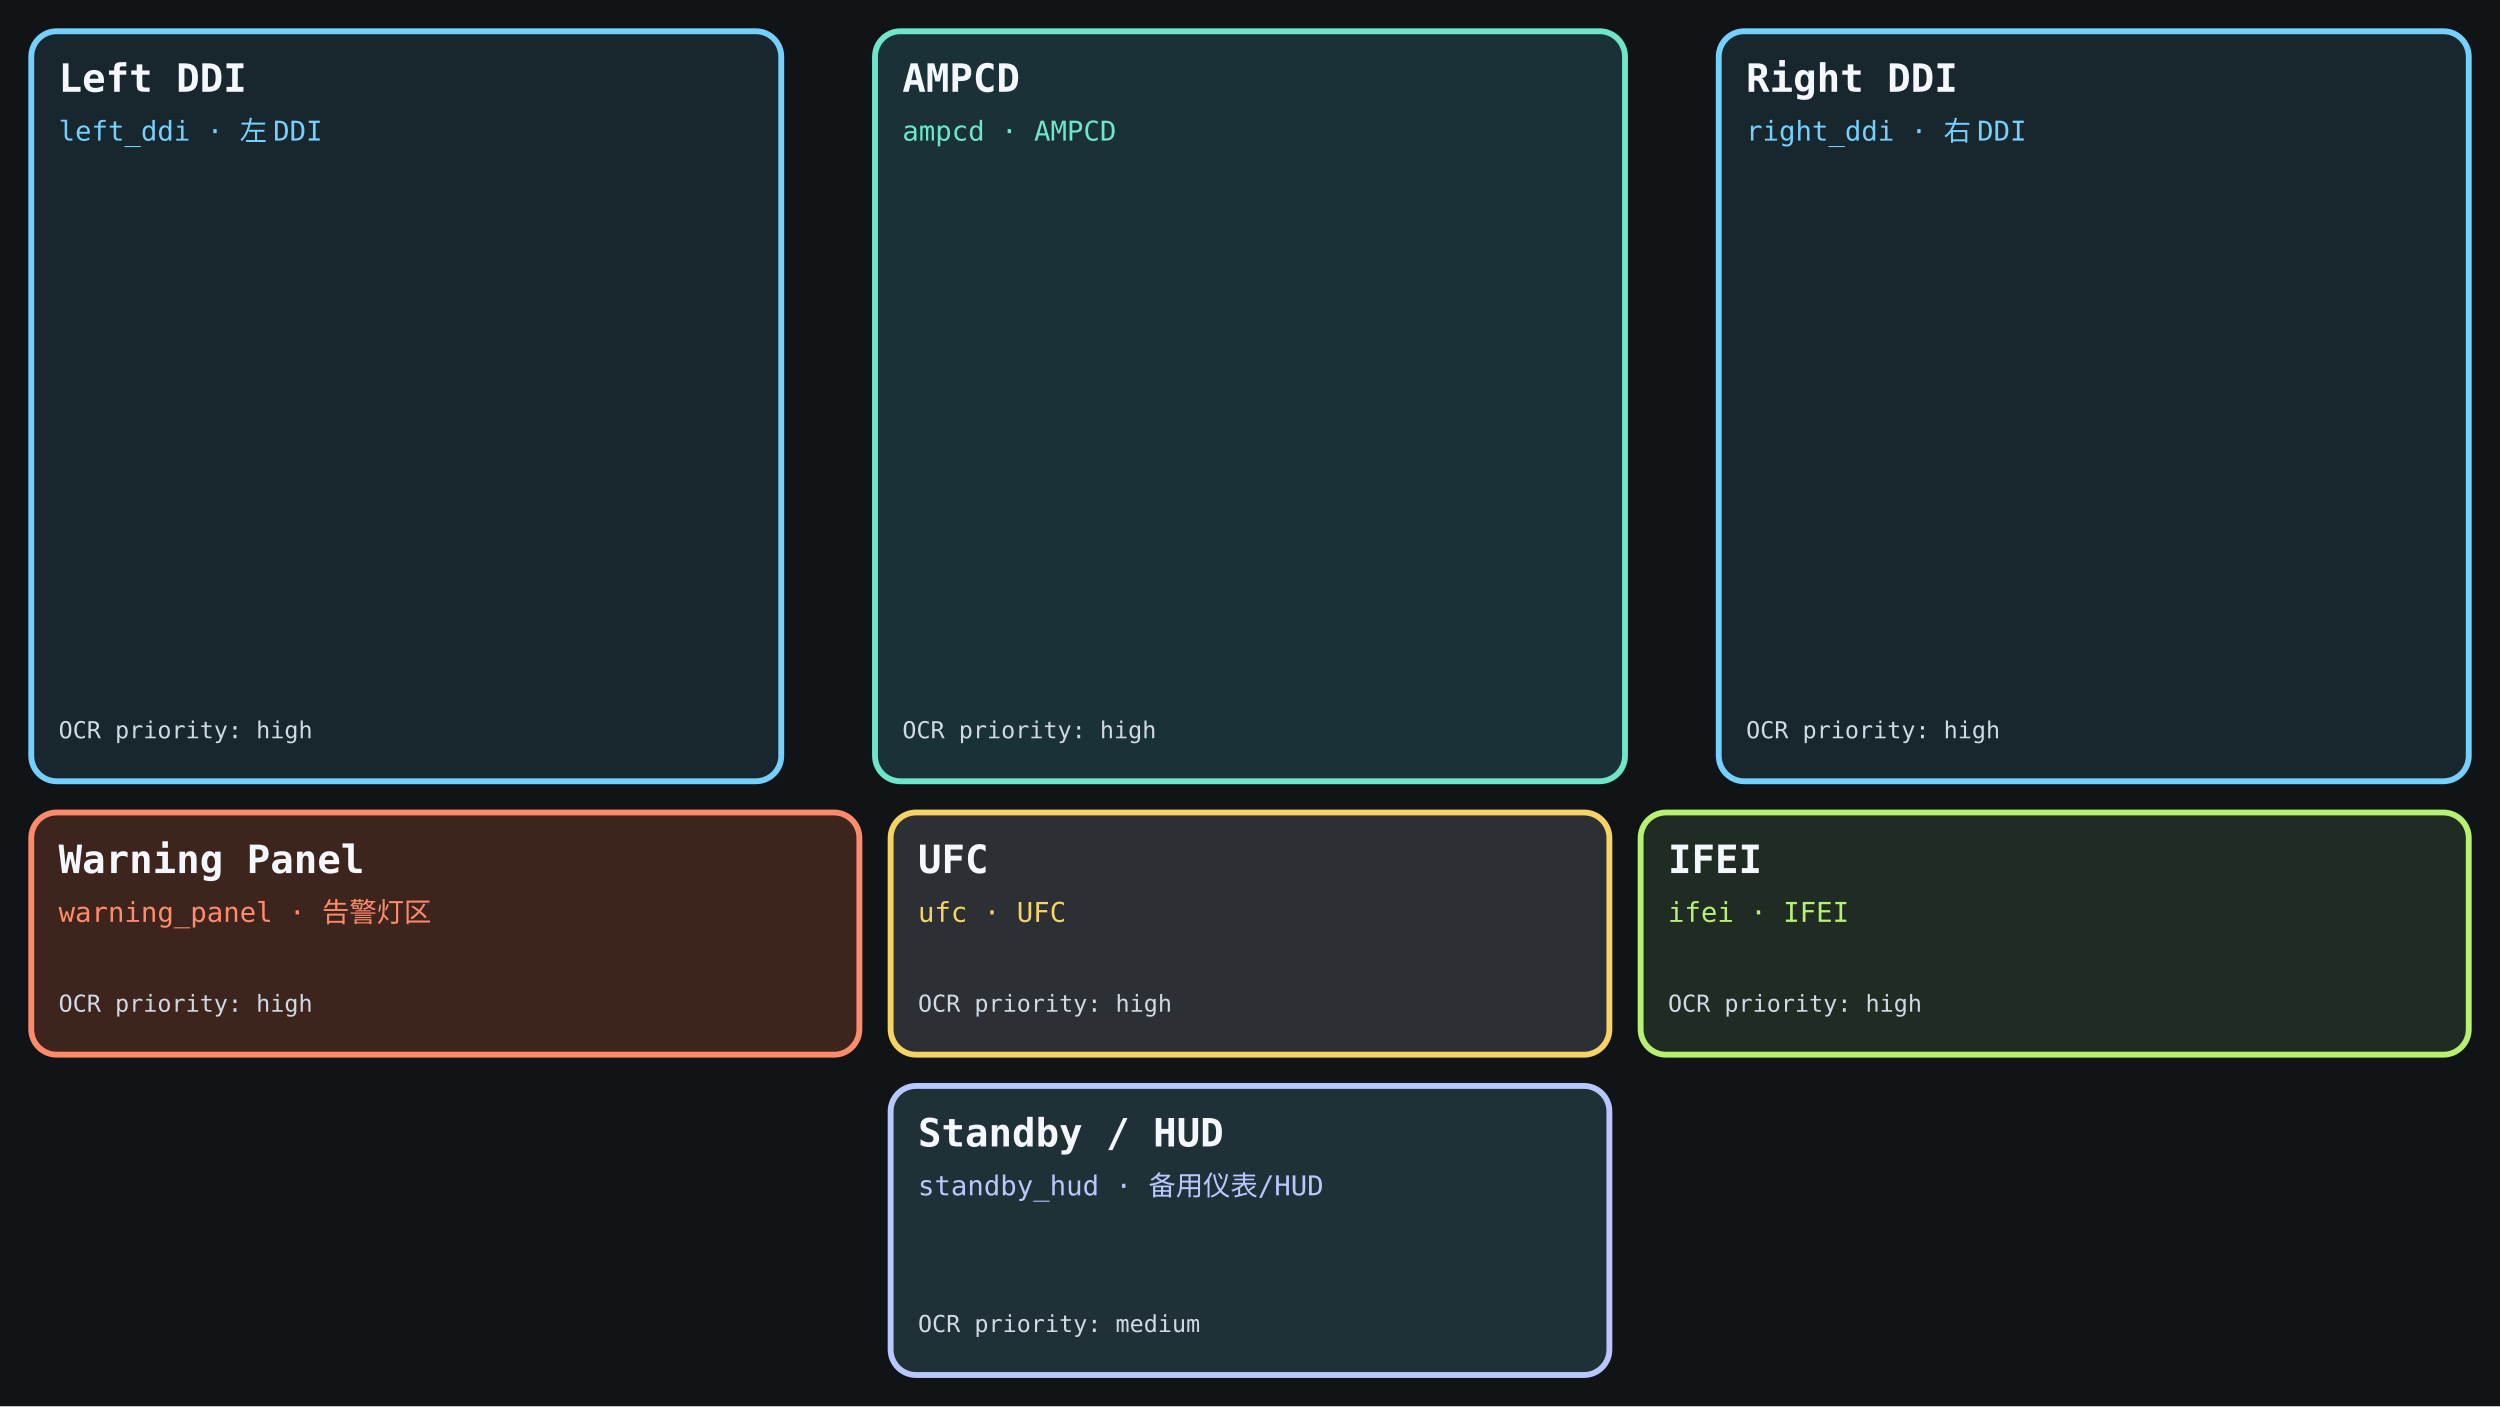
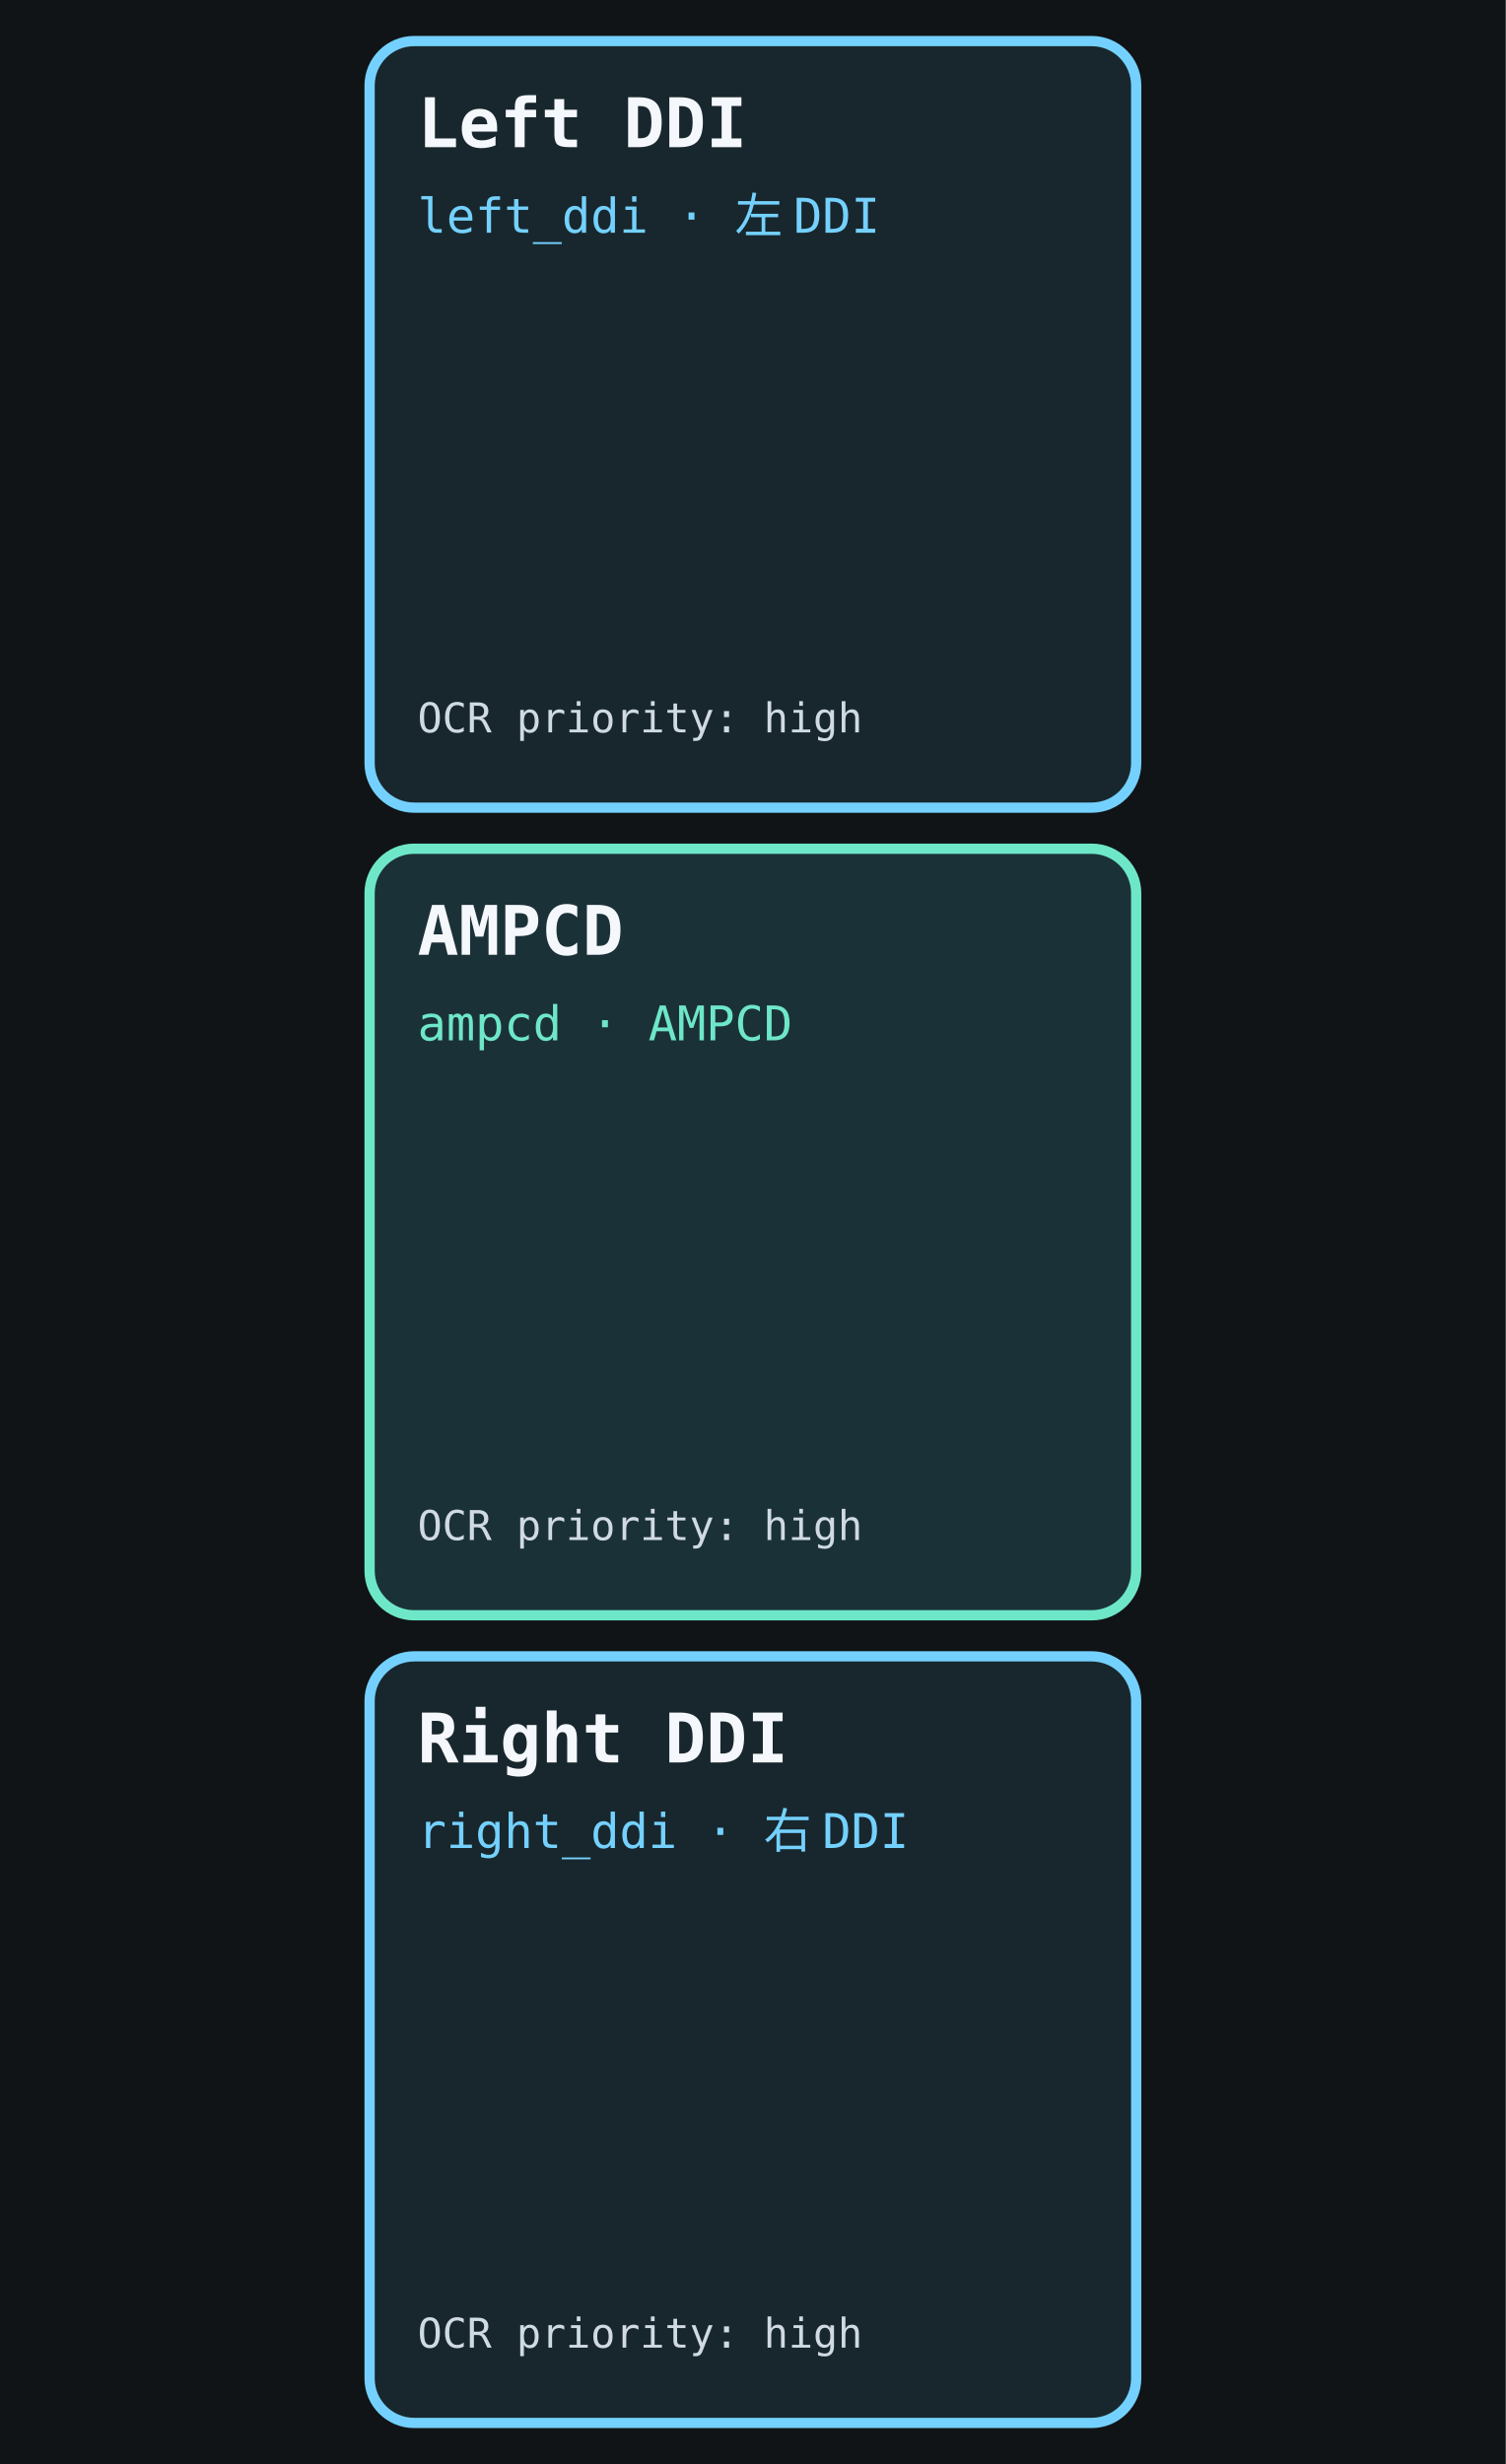
- <svg xmlns="http://www.w3.org/2000/svg" width="2560" height="1440" viewBox="0 0 2560 1440" role="img" aria-labelledby="title desc">
-   <rect width="2560" height="1440" fill="#101416" />
+ <svg xmlns="http://www.w3.org/2000/svg" width="880" height="1440" viewBox="0 0 880 1440" role="img" aria-labelledby="title desc">
+   <rect width="880" height="1440" fill="#101416" />
  <g font-family="DejaVu Sans Mono, monospace">
    <g id="left_ddi">
-       <rect x="32" y="32" width="768" height="768" rx="26" ry="26" fill="#18272d" stroke="#74d1ff" stroke-width="6" />
-       <text x="60" y="94" fill="#f4f7fb" font-size="40" font-weight="700">Left DDI</text>
-       <text x="60" y="144" fill="#74d1ff" font-size="28">left_ddi · 左 DDI</text>
-       <text x="60" y="756" fill="#d0dae4" font-size="24">OCR priority: high</text>
+       <rect x="216" y="24" width="448" height="448" rx="26" ry="26" fill="#18272d" stroke="#74d1ff" stroke-width="6" />
+       <text x="244" y="86" fill="#f4f7fb" font-size="40" font-weight="700">Left DDI</text>
+       <text x="244" y="136" fill="#74d1ff" font-size="28">left_ddi · 左 DDI</text>
+       <text x="244" y="428" fill="#d0dae4" font-size="24">OCR priority: high</text>
    </g>
    <g id="ampcd">
-       <rect x="896" y="32" width="768" height="768" rx="26" ry="26" fill="#1b3138" stroke="#6ee7c8" stroke-width="6" />
-       <text x="924" y="94" fill="#f4f7fb" font-size="40" font-weight="700">AMPCD</text>
-       <text x="924" y="144" fill="#6ee7c8" font-size="28">ampcd · AMPCD</text>
-       <text x="924" y="756" fill="#d0dae4" font-size="24">OCR priority: high</text>
+       <rect x="216" y="496" width="448" height="448" rx="26" ry="26" fill="#1b3138" stroke="#6ee7c8" stroke-width="6" />
+       <text x="244" y="558" fill="#f4f7fb" font-size="40" font-weight="700">AMPCD</text>
+       <text x="244" y="608" fill="#6ee7c8" font-size="28">ampcd · AMPCD</text>
+       <text x="244" y="900" fill="#d0dae4" font-size="24">OCR priority: high</text>
    </g>
    <g id="right_ddi">
-       <rect x="1760" y="32" width="768" height="768" rx="26" ry="26" fill="#18272d" stroke="#74d1ff" stroke-width="6" />
-       <text x="1788" y="94" fill="#f4f7fb" font-size="40" font-weight="700">Right DDI</text>
-       <text x="1788" y="144" fill="#74d1ff" font-size="28">right_ddi · 右 DDI</text>
-       <text x="1788" y="756" fill="#d0dae4" font-size="24">OCR priority: high</text>
-     </g>
-     <g id="warning_panel">
-       <rect x="32" y="832" width="848" height="248" rx="26" ry="26" fill="#3d251e" stroke="#ff8b6b" stroke-width="6" />
-       <text x="60" y="894" fill="#f4f7fb" font-size="40" font-weight="700">Warning Panel</text>
-       <text x="60" y="944" fill="#ff8b6b" font-size="28">warning_panel · 告警灯区</text>
-       <text x="60" y="1036" fill="#d0dae4" font-size="24">OCR priority: high</text>
-     </g>
-     <g id="ufc">
-       <rect x="912" y="832" width="736" height="248" rx="26" ry="26" fill="#2c2f34" stroke="#f6d365" stroke-width="6" />
-       <text x="940" y="894" fill="#f4f7fb" font-size="40" font-weight="700">UFC</text>
-       <text x="940" y="944" fill="#f6d365" font-size="28">ufc · UFC</text>
-       <text x="940" y="1036" fill="#d0dae4" font-size="24">OCR priority: high</text>
-     </g>
-     <g id="ifei">
-       <rect x="1680" y="832" width="848" height="248" rx="26" ry="26" fill="#202b24" stroke="#b7f171" stroke-width="6" />
-       <text x="1708" y="894" fill="#f4f7fb" font-size="40" font-weight="700">IFEI</text>
-       <text x="1708" y="944" fill="#b7f171" font-size="28">ifei · IFEI</text>
-       <text x="1708" y="1036" fill="#d0dae4" font-size="24">OCR priority: high</text>
-     </g>
-     <g id="standby_hud">
-       <rect x="912" y="1112" width="736" height="296" rx="26" ry="26" fill="#203037" stroke="#b9c7ff" stroke-width="6" />
-       <text x="940" y="1174" fill="#f4f7fb" font-size="40" font-weight="700">Standby / HUD</text>
-       <text x="940" y="1224" fill="#b9c7ff" font-size="28">standby_hud · 备用仪表/HUD</text>
-       <text x="940" y="1364" fill="#d0dae4" font-size="24">OCR priority: medium</text>
+       <rect x="216" y="968" width="448" height="448" rx="26" ry="26" fill="#18272d" stroke="#74d1ff" stroke-width="6" />
+       <text x="244" y="1030" fill="#f4f7fb" font-size="40" font-weight="700">Right DDI</text>
+       <text x="244" y="1080" fill="#74d1ff" font-size="28">right_ddi · 右 DDI</text>
+       <text x="244" y="1372" fill="#d0dae4" font-size="24">OCR priority: high</text>
    </g>
  </g>
</svg>
